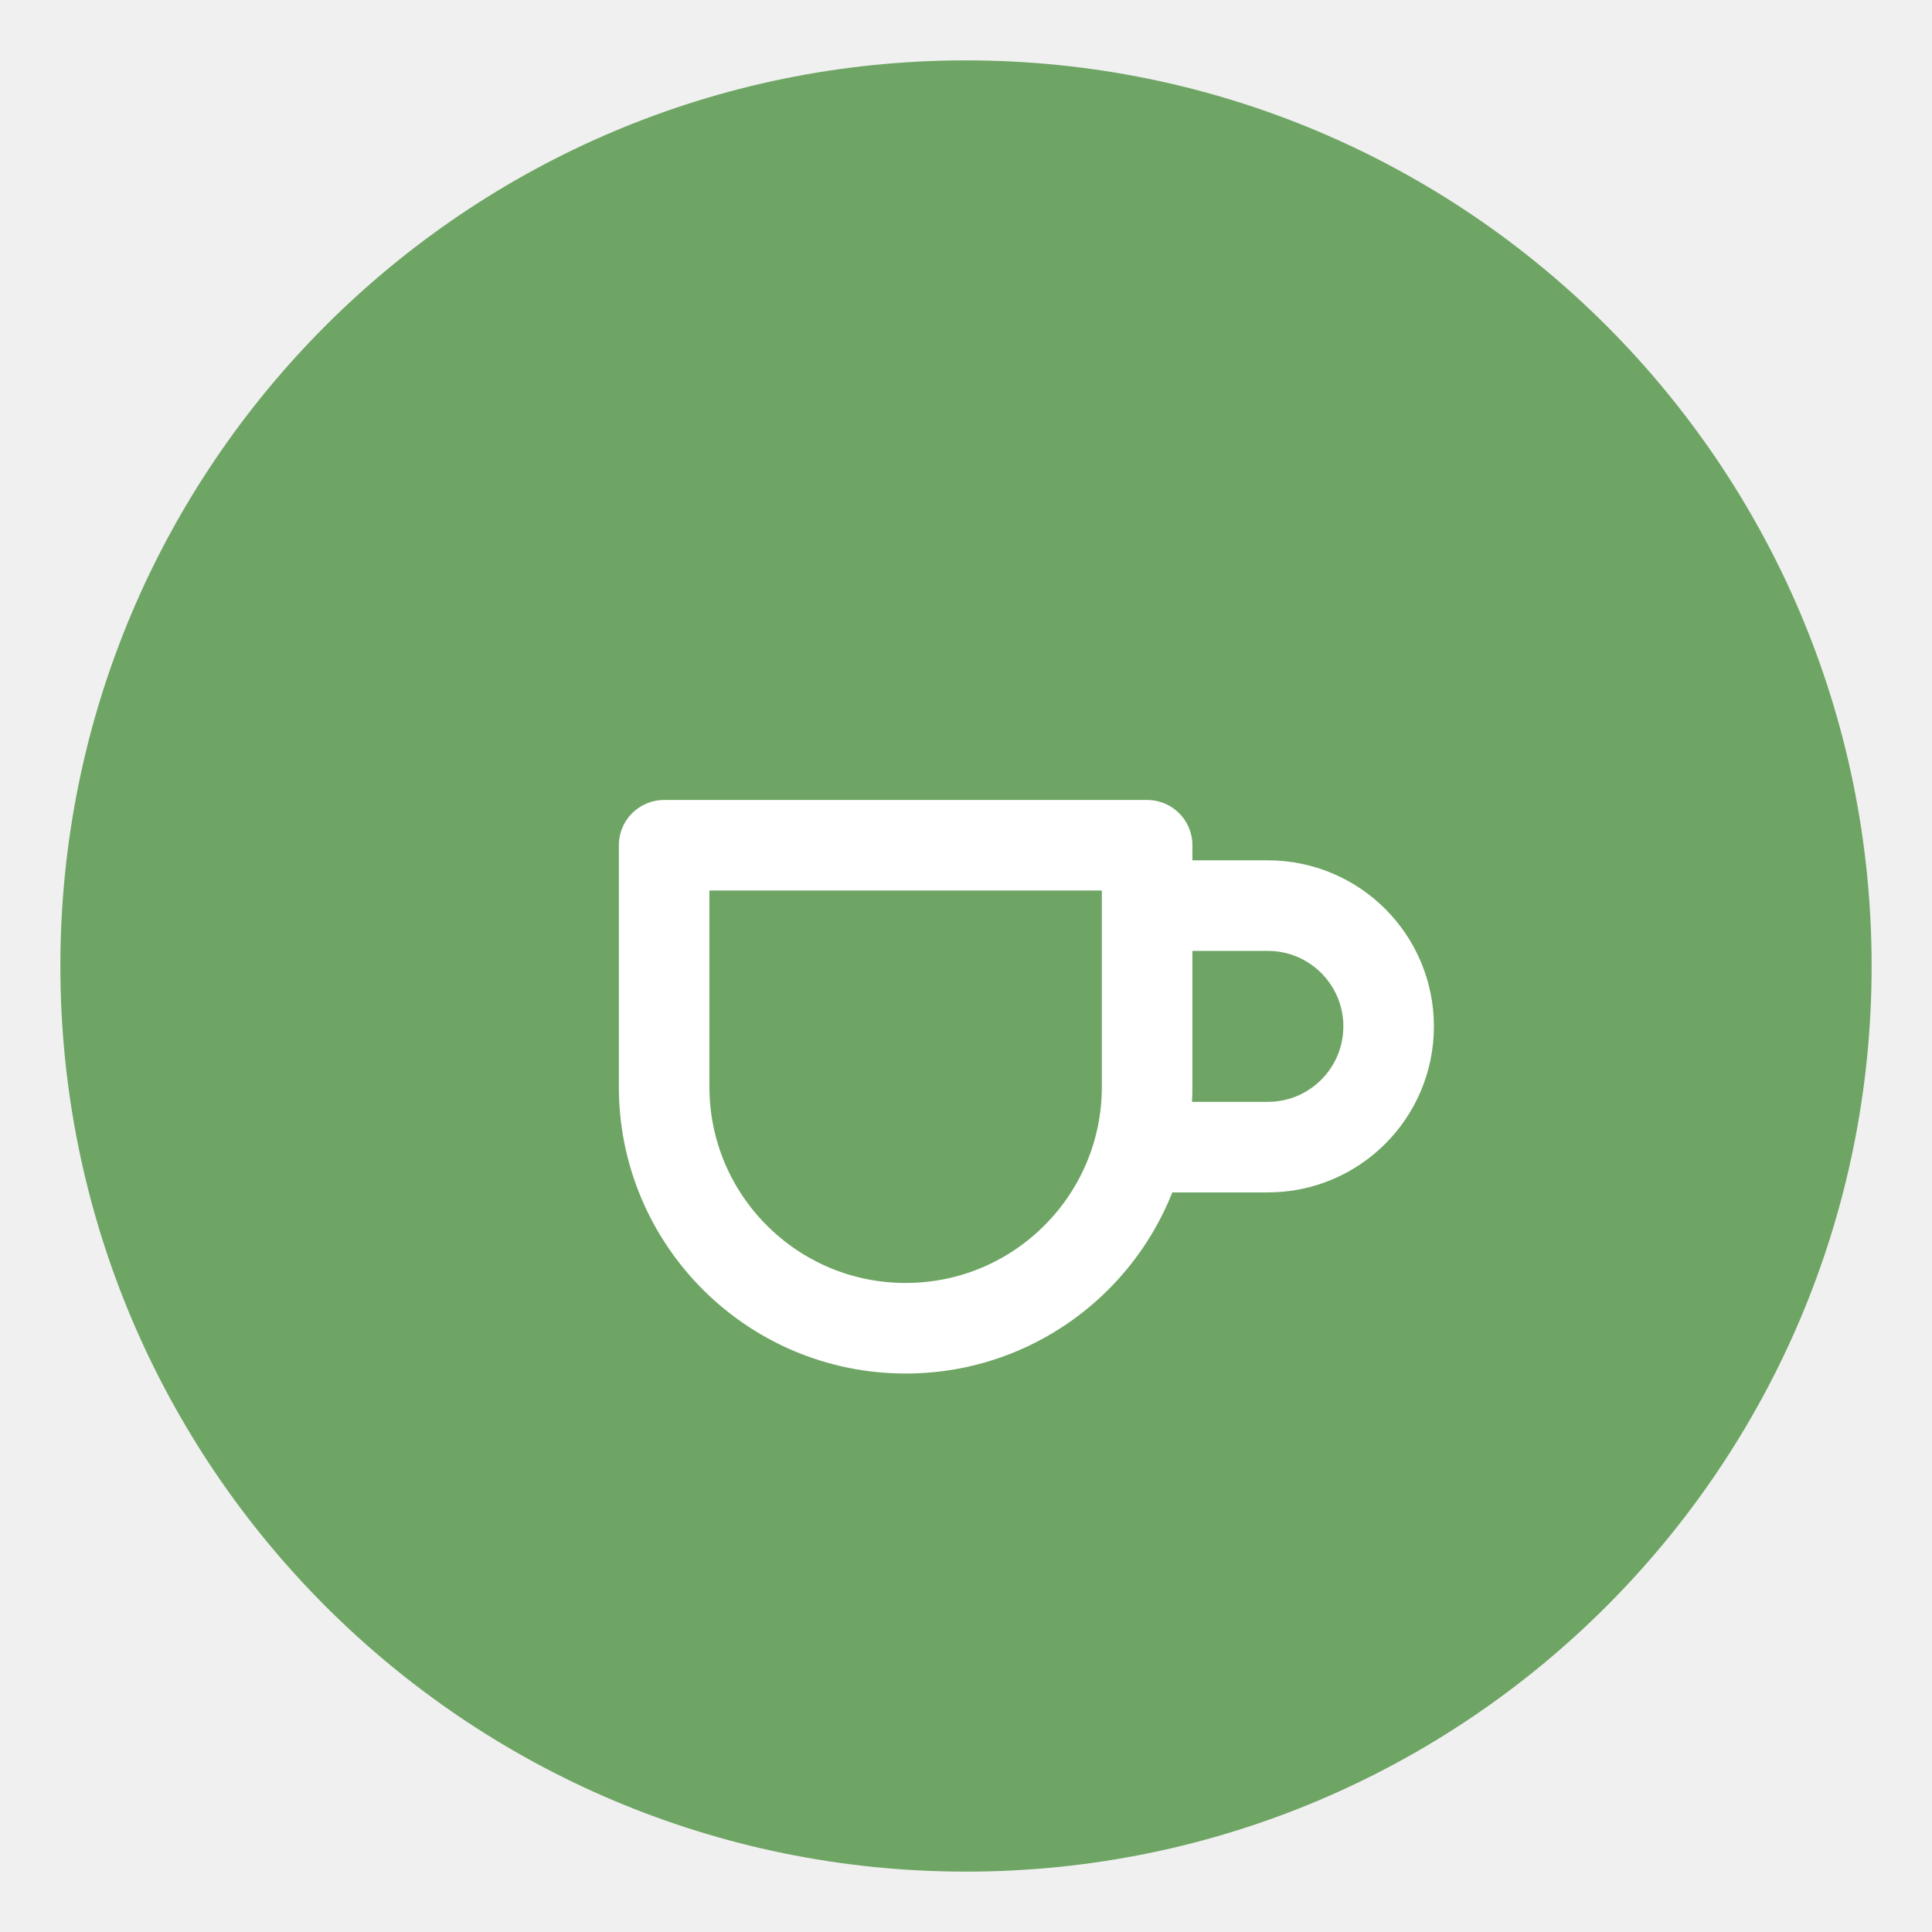
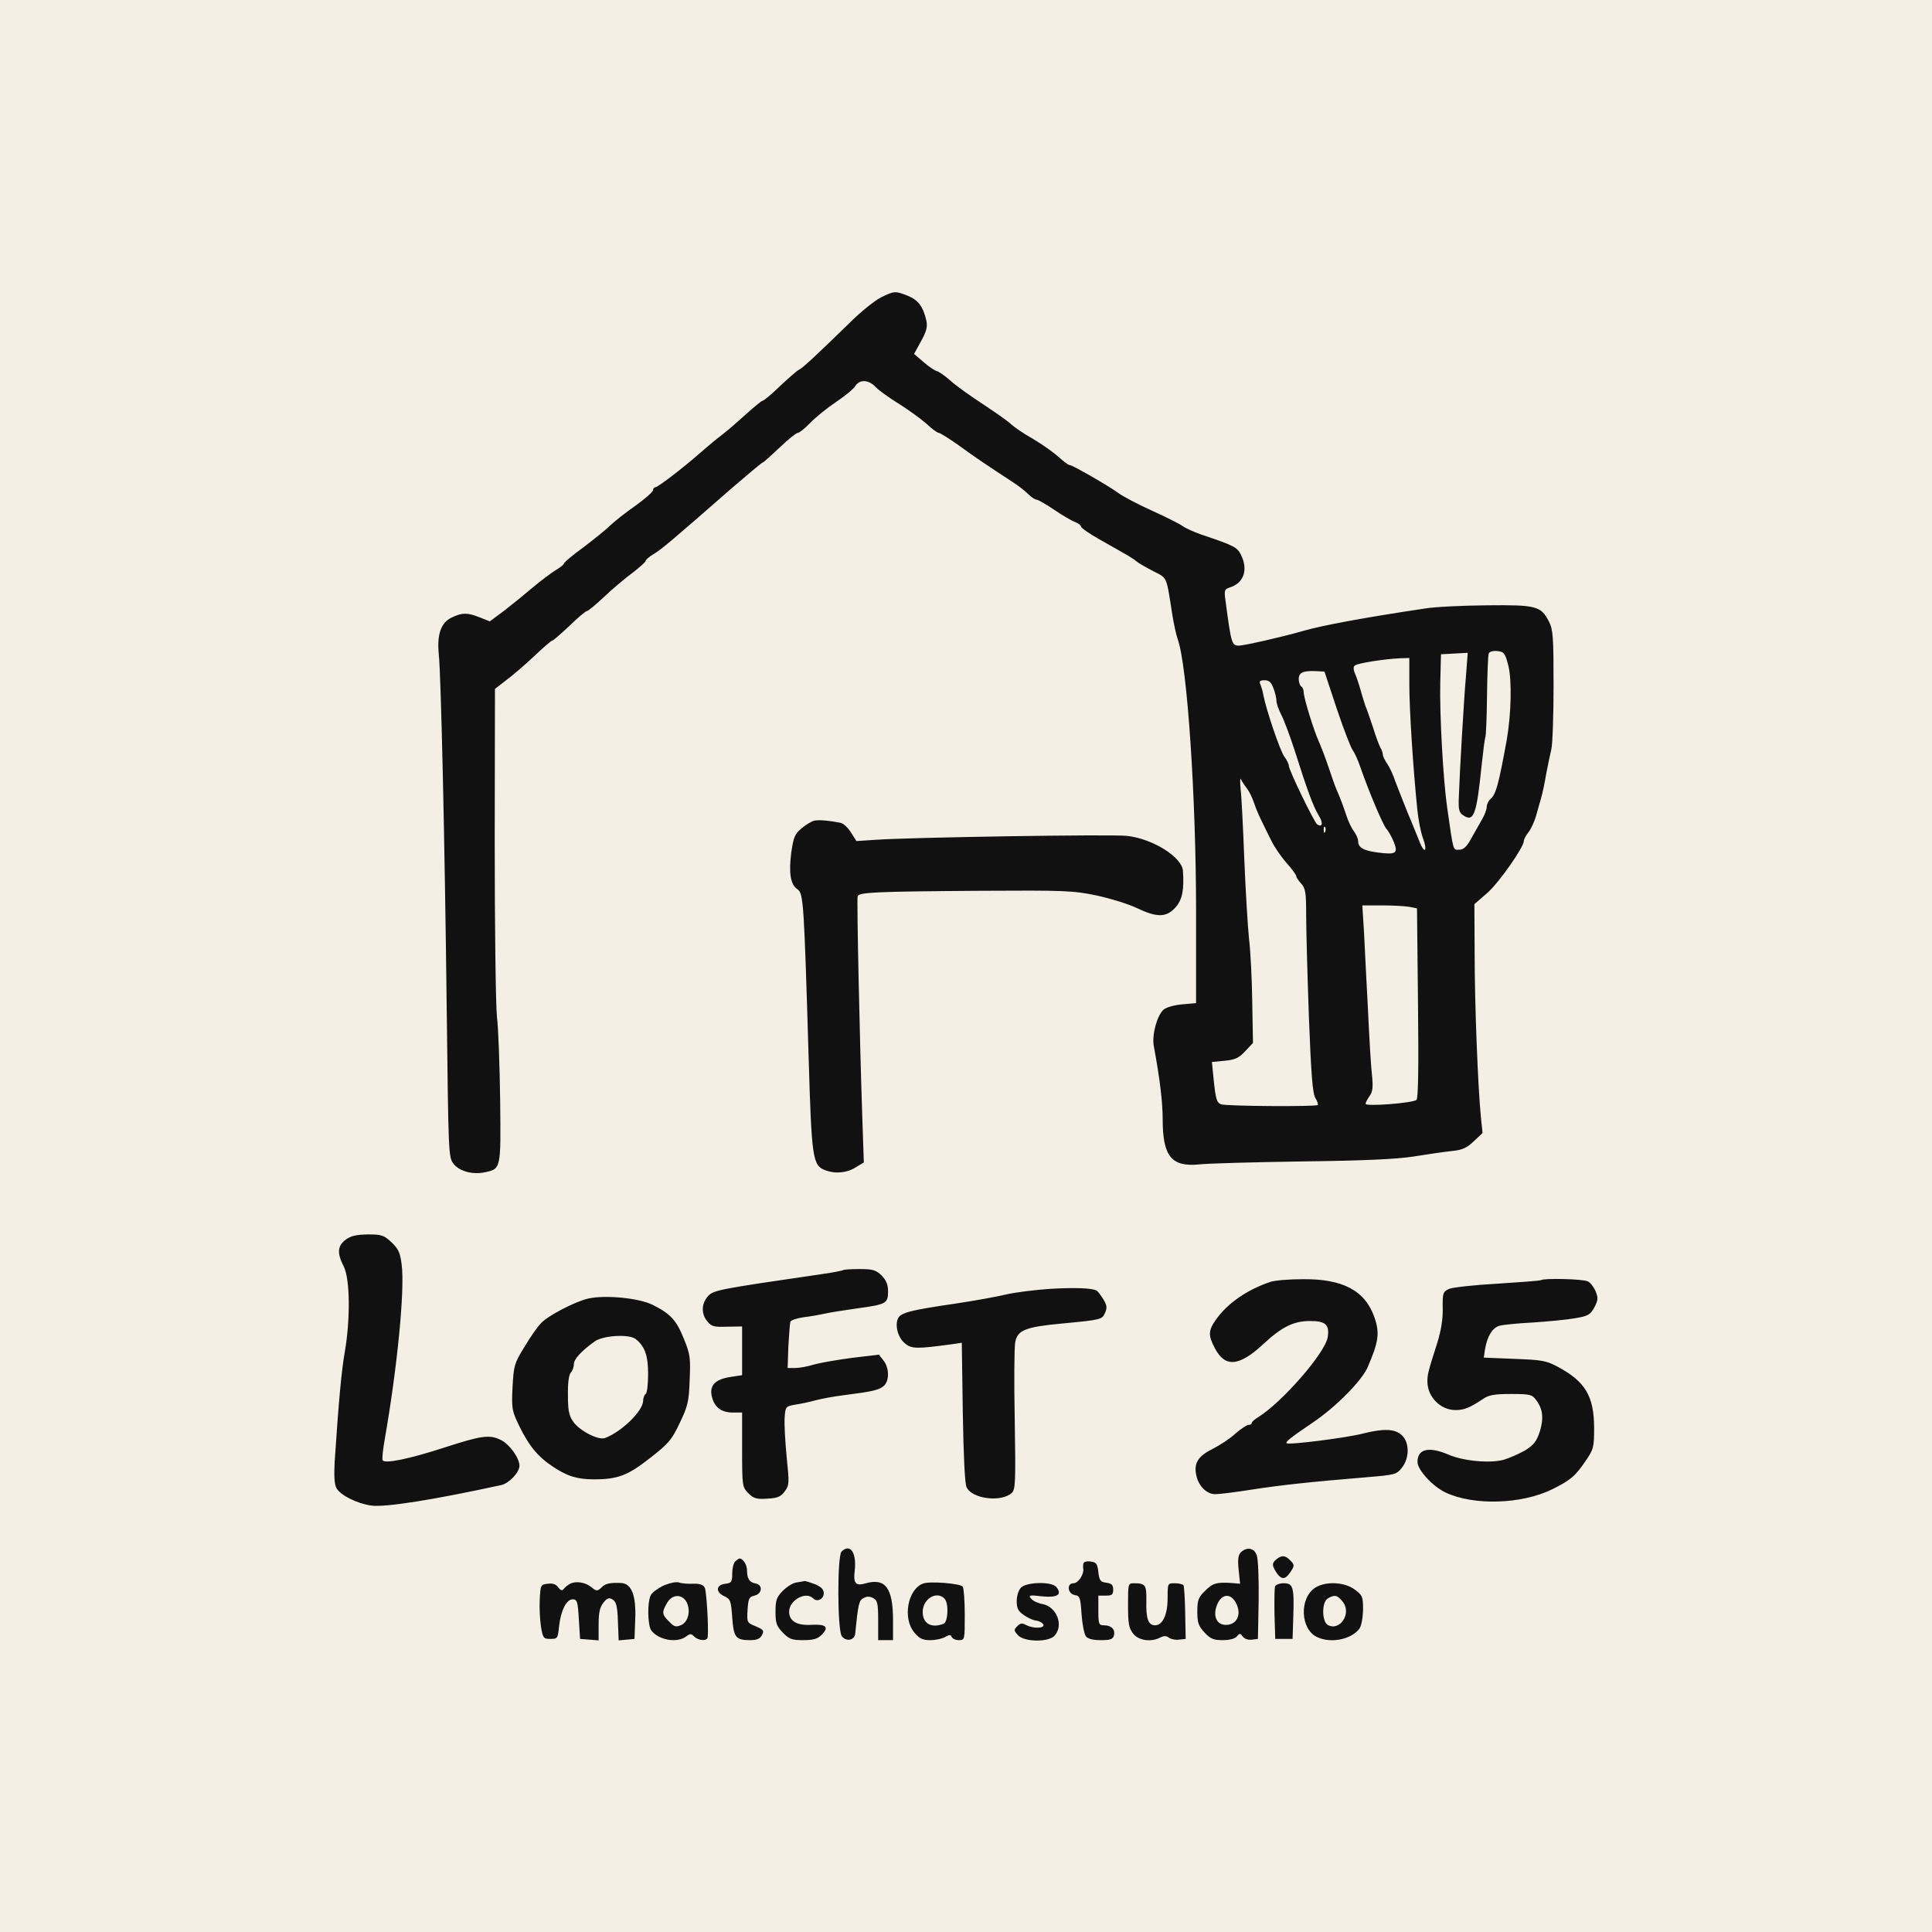
- <svg xmlns="http://www.w3.org/2000/svg" viewBox="0 0 64 64">
-   <circle cx="32" cy="32" r="30" fill="#6ea564" />
-   <path d="M22 28h16v8a8 8 0 0 1-16 0v-8z" fill="none" stroke="#fff" stroke-width="3" stroke-linejoin="round" />
-   <path d="M38 30h4a4 4 0 0 1 0 8h-4" fill="none" stroke="#fff" stroke-width="3" />
+ <svg xmlns="http://www.w3.org/2000/svg" viewBox="0 0 512 512" role="img" aria-label="Loft25">
+   <rect width="512" height="512" fill="#f4efe4" />
+   <svg x="78" y="62" width="356" height="388" viewBox="0 0 543 577" preserveAspectRatio="xMidYMid meet">
+     <g transform="translate(0,577) scale(0.1,-0.1)" fill="#111111" stroke="none">
+       <path d="M2372 5588 c-24 -12 -81 -57 -125 -101 -145 -141 -192 -185 -209 -193 -9 -5 -43 -35 -76 -66 -33 -32 -64 -58 -69 -58 -4 0 -32 -23 -62 -50 -30 -27 -73 -65 -96 -83 -24 -18 -65 -52 -91 -75 -79 -69 -175 -142 -185 -142 -5 0 -9 -6 -9 -12 -1 -7 -33 -35 -72 -63 -39 -27 -85 -64 -102 -80 -17 -17 -66 -56 -108 -88 -43 -31 -78 -61 -78 -65 0 -4 -15 -16 -32 -26 -18 -11 -60 -42 -93 -70 -33 -28 -86 -71 -117 -95 l-58 -43 -40 16 c-51 20 -71 20 -113 0 -45 -21 -61 -69 -53 -150 9 -86 24 -749 32 -1436 7 -586 7 -597 28 -623 24 -30 76 -44 125 -34 67 14 66 12 63 292 -2 139 -7 290 -13 337 -5 47 -9 364 -9 705 l1 620 45 35 c26 19 76 62 113 97 36 34 69 63 73 63 4 0 35 27 70 60 34 33 66 60 71 60 5 0 36 26 70 58 34 32 86 76 115 97 28 22 52 43 52 47 0 5 14 17 32 28 31 18 71 52 318 268 65 56 120 102 123 102 3 0 33 27 68 60 34 33 68 60 74 60 6 0 29 18 50 40 22 23 69 61 105 85 36 24 71 53 78 65 17 27 54 25 81 -4 13 -14 55 -44 94 -68 38 -24 88 -60 111 -80 22 -21 45 -38 51 -38 5 0 42 -23 80 -50 64 -47 115 -81 219 -149 22 -14 50 -36 62 -48 13 -13 28 -23 34 -23 6 0 38 -18 70 -40 33 -22 71 -45 85 -50 14 -5 25 -14 25 -19 0 -5 34 -29 77 -53 126 -71 132 -75 148 -88 8 -7 38 -24 67 -39 58 -30 52 -17 77 -176 6 -38 16 -83 22 -100 38 -103 74 -637 74 -1100 l0 -370 -56 -5 c-33 -3 -65 -12 -76 -22 -26 -24 -47 -101 -39 -146 25 -135 36 -227 36 -297 0 -150 36 -193 148 -182 31 4 217 9 412 12 252 3 384 9 455 20 55 9 124 19 153 22 42 4 61 12 89 39 l36 34 -7 67 c-12 124 -25 456 -25 658 l-1 200 53 46 c47 42 147 184 147 210 0 6 8 21 18 34 10 12 24 42 31 66 7 24 16 58 21 74 5 17 14 59 20 95 7 36 16 81 21 101 5 20 9 136 9 258 0 199 -2 226 -19 259 -32 62 -51 67 -250 65 -97 -1 -210 -6 -251 -13 -241 -36 -414 -68 -490 -90 -87 -25 -241 -60 -262 -60 -29 0 -31 9 -54 181 -6 43 -4 47 17 54 58 18 76 73 44 135 -15 28 -28 35 -159 79 -32 11 -66 27 -75 34 -9 7 -63 35 -121 61 -58 26 -118 58 -135 70 -42 31 -190 116 -201 116 -6 0 -25 15 -45 33 -19 17 -65 50 -102 72 -38 21 -78 49 -90 60 -12 12 -62 47 -112 80 -49 32 -110 75 -134 97 -24 21 -49 38 -55 38 -6 1 -29 16 -51 35 l-40 34 28 51 c22 40 27 58 22 83 -13 57 -33 84 -75 101 -50 20 -55 20 -108 -6z m2535 -1488 c15 -59 12 -195 -6 -300 -33 -181 -44 -222 -66 -240 -8 -7 -15 -21 -15 -31 0 -10 -8 -33 -19 -51 -10 -18 -30 -53 -44 -78 -18 -33 -31 -45 -49 -45 -25 0 -22 -11 -48 170 -16 109 -31 378 -28 505 l3 115 54 3 54 3 -7 -93 c-9 -102 -26 -399 -29 -492 -2 -49 1 -61 18 -72 43 -29 54 2 75 209 6 55 12 102 14 106 3 4 6 79 7 167 1 87 4 165 7 172 3 8 17 12 35 10 27 -3 31 -8 44 -58z m-400 -77 c0 -102 15 -334 32 -503 4 -41 14 -94 23 -118 9 -23 12 -44 8 -47 -4 -3 -13 10 -20 28 -7 17 -29 73 -50 122 -20 50 -43 108 -51 130 -7 22 -21 52 -31 67 -10 14 -18 31 -18 37 0 6 -4 19 -10 29 -5 9 -19 46 -30 82 -12 36 -25 74 -30 85 -4 11 -13 40 -20 65 -7 25 -17 55 -23 68 -6 14 -7 26 -1 31 9 10 121 27 185 30 l36 1 0 -107z m-293 -99 c28 -83 57 -158 64 -166 6 -8 21 -39 31 -69 34 -98 91 -233 105 -249 8 -8 21 -32 30 -53 19 -47 10 -53 -67 -43 -57 8 -77 20 -77 46 0 9 -8 28 -18 41 -10 13 -23 42 -30 64 -14 41 -21 61 -40 105 -6 14 -20 54 -32 90 -12 36 -30 83 -40 105 -21 48 -60 174 -60 197 0 9 -4 20 -10 23 -5 3 -10 17 -10 30 0 26 17 34 69 32 l35 -2 50 -151z m-256 83 c7 -18 12 -41 12 -51 0 -10 9 -35 19 -55 11 -20 35 -85 55 -146 50 -159 75 -226 97 -262 19 -30 15 -50 -7 -35 -12 9 -114 219 -114 236 0 7 -8 24 -18 37 -17 22 -74 191 -85 249 -2 14 -8 33 -12 43 -6 13 -2 17 17 17 18 0 27 -8 36 -33z m-109 -402 c9 -11 23 -38 30 -60 13 -38 20 -53 72 -157 12 -24 39 -63 60 -87 22 -24 39 -48 39 -53 0 -5 9 -18 20 -30 17 -19 20 -35 20 -127 0 -58 5 -243 11 -411 9 -234 15 -310 26 -328 8 -13 12 -26 10 -29 -8 -7 -371 -5 -391 3 -18 7 -22 21 -31 110 l-6 61 52 5 c42 4 57 11 83 39 l31 33 -3 166 c-1 91 -7 206 -13 255 -5 50 -14 194 -19 320 -5 127 -11 255 -15 285 -3 30 -2 48 1 40 4 -8 14 -24 23 -35z m318 -177 c-3 -8 -6 -5 -6 6 -1 11 2 17 5 13 3 -3 4 -12 1 -19z m341 -304 l30 -6 4 -382 c3 -265 1 -384 -6 -392 -13 -13 -206 -28 -206 -16 0 4 7 18 16 31 13 18 15 36 10 85 -4 33 -11 151 -16 261 -6 110 -13 251 -16 313 l-7 112 80 0 c44 0 94 -3 111 -6z M2104 3473 c-12 -2 -35 -16 -53 -31 -28 -23 -33 -36 -42 -96 -11 -84 -4 -132 25 -151 24 -18 26 -47 45 -683 12 -403 16 -433 66 -452 41 -16 87 -12 124 11 l33 20 -6 177 c-11 323 -23 887 -19 899 6 16 70 19 491 22 347 2 379 1 475 -19 56 -12 130 -35 163 -51 82 -39 119 -38 156 3 27 31 35 68 30 147 -3 56 -123 131 -227 142 -62 7 -883 -6 -1017 -16 l-76 -5 -22 35 c-12 19 -31 37 -43 39 -45 9 -83 12 -103 9z M208 1779 c-34 -25 -36 -55 -8 -109 25 -50 27 -211 4 -345 -14 -81 -24 -192 -41 -444 -3 -56 -1 -91 7 -106 15 -29 84 -63 141 -71 57 -8 255 24 526 83 31 7 73 51 73 78 0 31 -40 87 -75 104 -46 23 -79 18 -230 -31 -139 -45 -239 -66 -248 -51 -3 5 1 44 9 88 50 286 81 600 68 702 -6 48 -12 63 -41 91 -31 29 -40 32 -96 32 -47 -1 -69 -6 -89 -21z M2219 1656 c-2 -2 -40 -10 -84 -16 -431 -63 -442 -65 -465 -92 -25 -30 -25 -70 -1 -99 17 -21 27 -24 80 -22 l61 1 0 -98 0 -99 -46 -7 c-61 -9 -86 -33 -77 -76 9 -45 38 -68 85 -68 l38 0 0 -150 c0 -148 1 -151 25 -176 21 -21 33 -25 77 -22 41 2 55 8 70 29 19 25 19 33 8 140 -6 63 -10 134 -8 159 3 44 4 45 43 52 22 3 58 11 80 17 22 6 74 16 115 21 118 15 144 21 163 38 23 20 22 74 -2 103 l-18 23 -109 -13 c-60 -8 -129 -20 -154 -27 -25 -8 -59 -14 -76 -14 l-30 0 3 88 c3 48 6 92 8 99 2 6 25 14 52 18 26 3 66 10 88 15 22 5 81 14 130 21 117 16 125 20 125 68 0 28 -7 45 -26 65 -23 22 -35 26 -89 26 -34 0 -64 -2 -66 -4z M3945 1608 c-93 -31 -172 -86 -218 -150 -33 -46 -34 -65 -6 -118 41 -79 98 -74 195 16 75 70 123 94 190 94 63 0 79 -15 71 -66 -11 -64 -185 -264 -283 -324 -13 -8 -24 -18 -24 -22 0 -5 -6 -8 -13 -8 -7 0 -31 -16 -53 -35 -21 -20 -63 -47 -92 -62 -59 -29 -77 -58 -66 -107 9 -43 42 -76 76 -76 16 0 83 8 151 19 118 18 226 30 467 50 109 9 116 11 137 38 31 39 31 102 0 131 -28 27 -74 28 -158 7 -65 -17 -300 -47 -308 -39 -6 5 15 22 105 83 94 63 198 169 222 223 45 104 50 139 28 203 -38 108 -128 156 -291 154 -55 0 -113 -5 -130 -11z M5039 1615 c-3 -2 -81 -8 -174 -14 -94 -5 -182 -15 -197 -21 -25 -12 -27 -16 -26 -79 1 -43 -7 -90 -21 -136 -37 -116 -41 -130 -41 -159 0 -62 52 -116 114 -116 34 0 57 9 111 45 23 16 46 20 113 20 77 0 85 -2 102 -25 27 -36 31 -74 14 -128 -13 -39 -24 -53 -59 -75 -25 -14 -63 -31 -87 -38 -56 -15 -163 -5 -223 21 -80 34 -125 23 -125 -30 0 -32 62 -99 113 -123 114 -54 308 -48 432 13 74 37 92 52 135 115 32 47 34 54 34 135 -1 127 -36 186 -149 246 -45 24 -64 27 -174 31 l-123 5 5 34 c9 53 30 87 59 95 15 4 76 10 135 13 59 4 135 11 169 17 54 9 62 14 79 44 15 30 16 38 5 65 -7 17 -21 35 -31 40 -17 10 -181 14 -190 5z M3055 1580 c-60 -4 -139 -14 -175 -22 -36 -9 -130 -26 -210 -38 -178 -26 -217 -36 -229 -58 -15 -28 -1 -81 28 -103 27 -22 48 -22 188 -3 l41 6 4 -278 c3 -176 8 -289 15 -305 21 -48 140 -63 183 -24 15 14 16 44 12 294 -3 153 -2 295 2 315 9 49 40 62 191 76 158 15 160 16 172 43 9 20 8 30 -7 55 -10 16 -22 32 -27 35 -19 10 -84 13 -188 7z M1189 1541 c-51 -11 -164 -69 -192 -100 -14 -14 -44 -57 -67 -96 -41 -66 -43 -75 -48 -162 -4 -88 -3 -95 28 -159 38 -78 75 -123 134 -162 58 -39 99 -52 168 -52 96 0 137 16 227 87 74 58 87 73 119 141 33 69 37 87 40 174 4 88 2 104 -23 165 -30 76 -55 103 -128 139 -56 27 -189 40 -258 25z m191 -164 c37 -30 50 -66 50 -141 0 -41 -4 -78 -10 -81 -5 -3 -10 -16 -10 -27 0 -41 -86 -125 -154 -151 -26 -10 -101 28 -128 65 -18 25 -22 46 -22 109 -1 50 4 83 12 91 6 6 12 22 12 33 0 21 29 53 85 93 34 24 139 30 165 9z M2212 518 c-18 -18 -17 -318 1 -342 17 -23 51 -17 54 9 12 120 15 136 34 145 13 8 25 7 39 0 17 -9 20 -21 20 -90 l0 -80 30 0 30 0 0 80 c0 132 -31 173 -113 149 -38 -11 -48 2 -42 50 9 74 -18 114 -53 79z M3826 515 c-11 -11 -13 -29 -9 -71 l6 -56 -34 3 c-62 4 -77 -1 -108 -32 -27 -26 -31 -38 -31 -84 0 -45 5 -58 29 -84 24 -26 37 -31 74 -31 28 0 49 6 57 15 11 14 14 13 24 -1 7 -9 22 -14 37 -12 l24 3 3 156 c1 88 -2 168 -8 183 -11 29 -40 34 -64 11z m-18 -208 c20 -42 4 -81 -36 -85 -37 -4 -57 25 -47 66 15 59 59 69 83 19z M3970 487 c-19 -15 -19 -25 0 -54 19 -29 35 -29 54 -1 20 28 20 33 0 52 -18 19 -34 20 -54 3z M1782 478 c-7 -7 -12 -29 -12 -49 0 -34 -3 -38 -27 -41 -38 -4 -42 -33 -6 -50 26 -12 28 -18 33 -86 6 -81 14 -92 72 -92 27 0 40 5 48 20 10 18 7 22 -25 36 -35 14 -36 15 -33 66 3 46 6 53 28 58 31 7 35 43 5 49 -25 4 -35 19 -35 52 0 23 -16 49 -30 49 -3 0 -11 -5 -18 -12z M3189 468 c-1 -7 -1 -16 0 -20 3 -23 -21 -58 -39 -58 -30 0 -24 -44 6 -48 19 -3 22 -11 26 -77 3 -41 11 -81 18 -90 8 -10 29 -15 60 -15 39 0 49 4 53 19 6 24 -10 41 -40 41 -21 0 -23 4 -23 60 l0 60 30 0 c25 0 30 4 30 24 0 19 -6 25 -27 28 -24 3 -29 8 -33 43 -4 35 -9 40 -32 43 -18 2 -28 -2 -29 -10z M1115 388 c-11 -6 -23 -16 -27 -22 -5 -7 -12 -5 -21 7 -9 13 -23 18 -42 15 -29 -3 -30 -5 -33 -64 -2 -34 1 -83 5 -110 8 -46 10 -49 38 -49 29 0 30 2 35 50 7 65 30 110 55 110 18 0 21 -9 25 -80 l5 -80 38 -3 37 -3 0 64 c0 49 5 70 19 88 16 20 23 22 38 13 14 -9 19 -27 21 -88 l3 -77 32 3 32 3 3 80 c4 96 -15 144 -57 146 -44 2 -64 -2 -78 -17 -18 -17 -22 -17 -42 0 -24 20 -63 26 -86 14z M1493 381 c-23 -11 -46 -28 -52 -39 -15 -28 -13 -123 2 -143 30 -39 104 -52 141 -24 16 12 20 12 33 -1 18 -17 53 -19 54 -1 4 40 -5 185 -12 199 -6 12 -21 17 -47 16 -20 -1 -46 1 -57 5 -11 4 -38 -2 -62 -12z m93 -68 c17 -35 6 -79 -22 -92 -21 -9 -28 -8 -49 14 -30 29 -30 38 -8 76 21 36 61 36 79 2z M2029 393 c-15 -2 -39 -18 -55 -34 -25 -26 -29 -38 -29 -84 0 -46 4 -58 29 -84 26 -27 37 -31 83 -31 40 0 58 5 74 21 32 32 19 44 -40 41 -59 -4 -91 15 -91 53 0 46 67 84 97 54 17 -17 43 -3 43 21 0 15 -11 26 -35 36 -19 7 -38 13 -42 13 -4 -1 -20 -4 -34 -6z M2542 389 c-63 -23 -84 -141 -36 -198 21 -25 33 -31 65 -31 22 0 49 6 60 13 17 10 23 9 26 0 3 -7 16 -13 29 -13 24 0 24 1 24 103 0 56 -4 107 -8 113 -8 13 -132 23 -160 13z m86 -61 c18 -18 15 -95 -4 -102 -49 -19 -84 1 -84 48 0 52 55 87 88 54z M2937 372 c-10 -10 -17 -35 -17 -55 0 -28 6 -40 28 -55 15 -11 38 -22 51 -23 14 -2 26 -10 29 -16 5 -16 -41 -17 -70 -2 -16 9 -24 8 -36 -5 -14 -14 -14 -17 3 -36 25 -28 124 -29 148 -2 38 42 9 117 -49 128 -18 3 -39 13 -46 22 -12 14 -7 15 45 9 62 -6 82 7 57 38 -19 23 -122 20 -143 -3z M3370 301 c0 -74 3 -92 21 -115 22 -28 73 -35 110 -15 15 7 24 7 34 -1 8 -6 26 -10 41 -8 l27 3 -2 104 c-1 58 -4 109 -7 113 -3 4 -18 8 -35 8 -29 0 -29 0 -29 -60 0 -67 -20 -110 -51 -110 -27 0 -37 27 -35 97 1 66 -3 73 -50 73 -24 0 -24 -2 -24 -89z M3964 377 c-2 -7 -3 -58 -2 -113 l3 -99 35 0 35 0 3 90 c4 120 -1 135 -39 135 -16 0 -32 -6 -35 -13z M4128 373 c-67 -42 -62 -170 7 -201 56 -26 137 -9 170 34 8 11 14 43 15 76 0 53 -2 59 -33 82 -41 31 -116 35 -159 9z m110 -58 c37 -46 -11 -120 -60 -94 -25 13 -26 94 0 108 27 16 39 13 60 -14z" />
+     </g>
+   </svg>
</svg>
